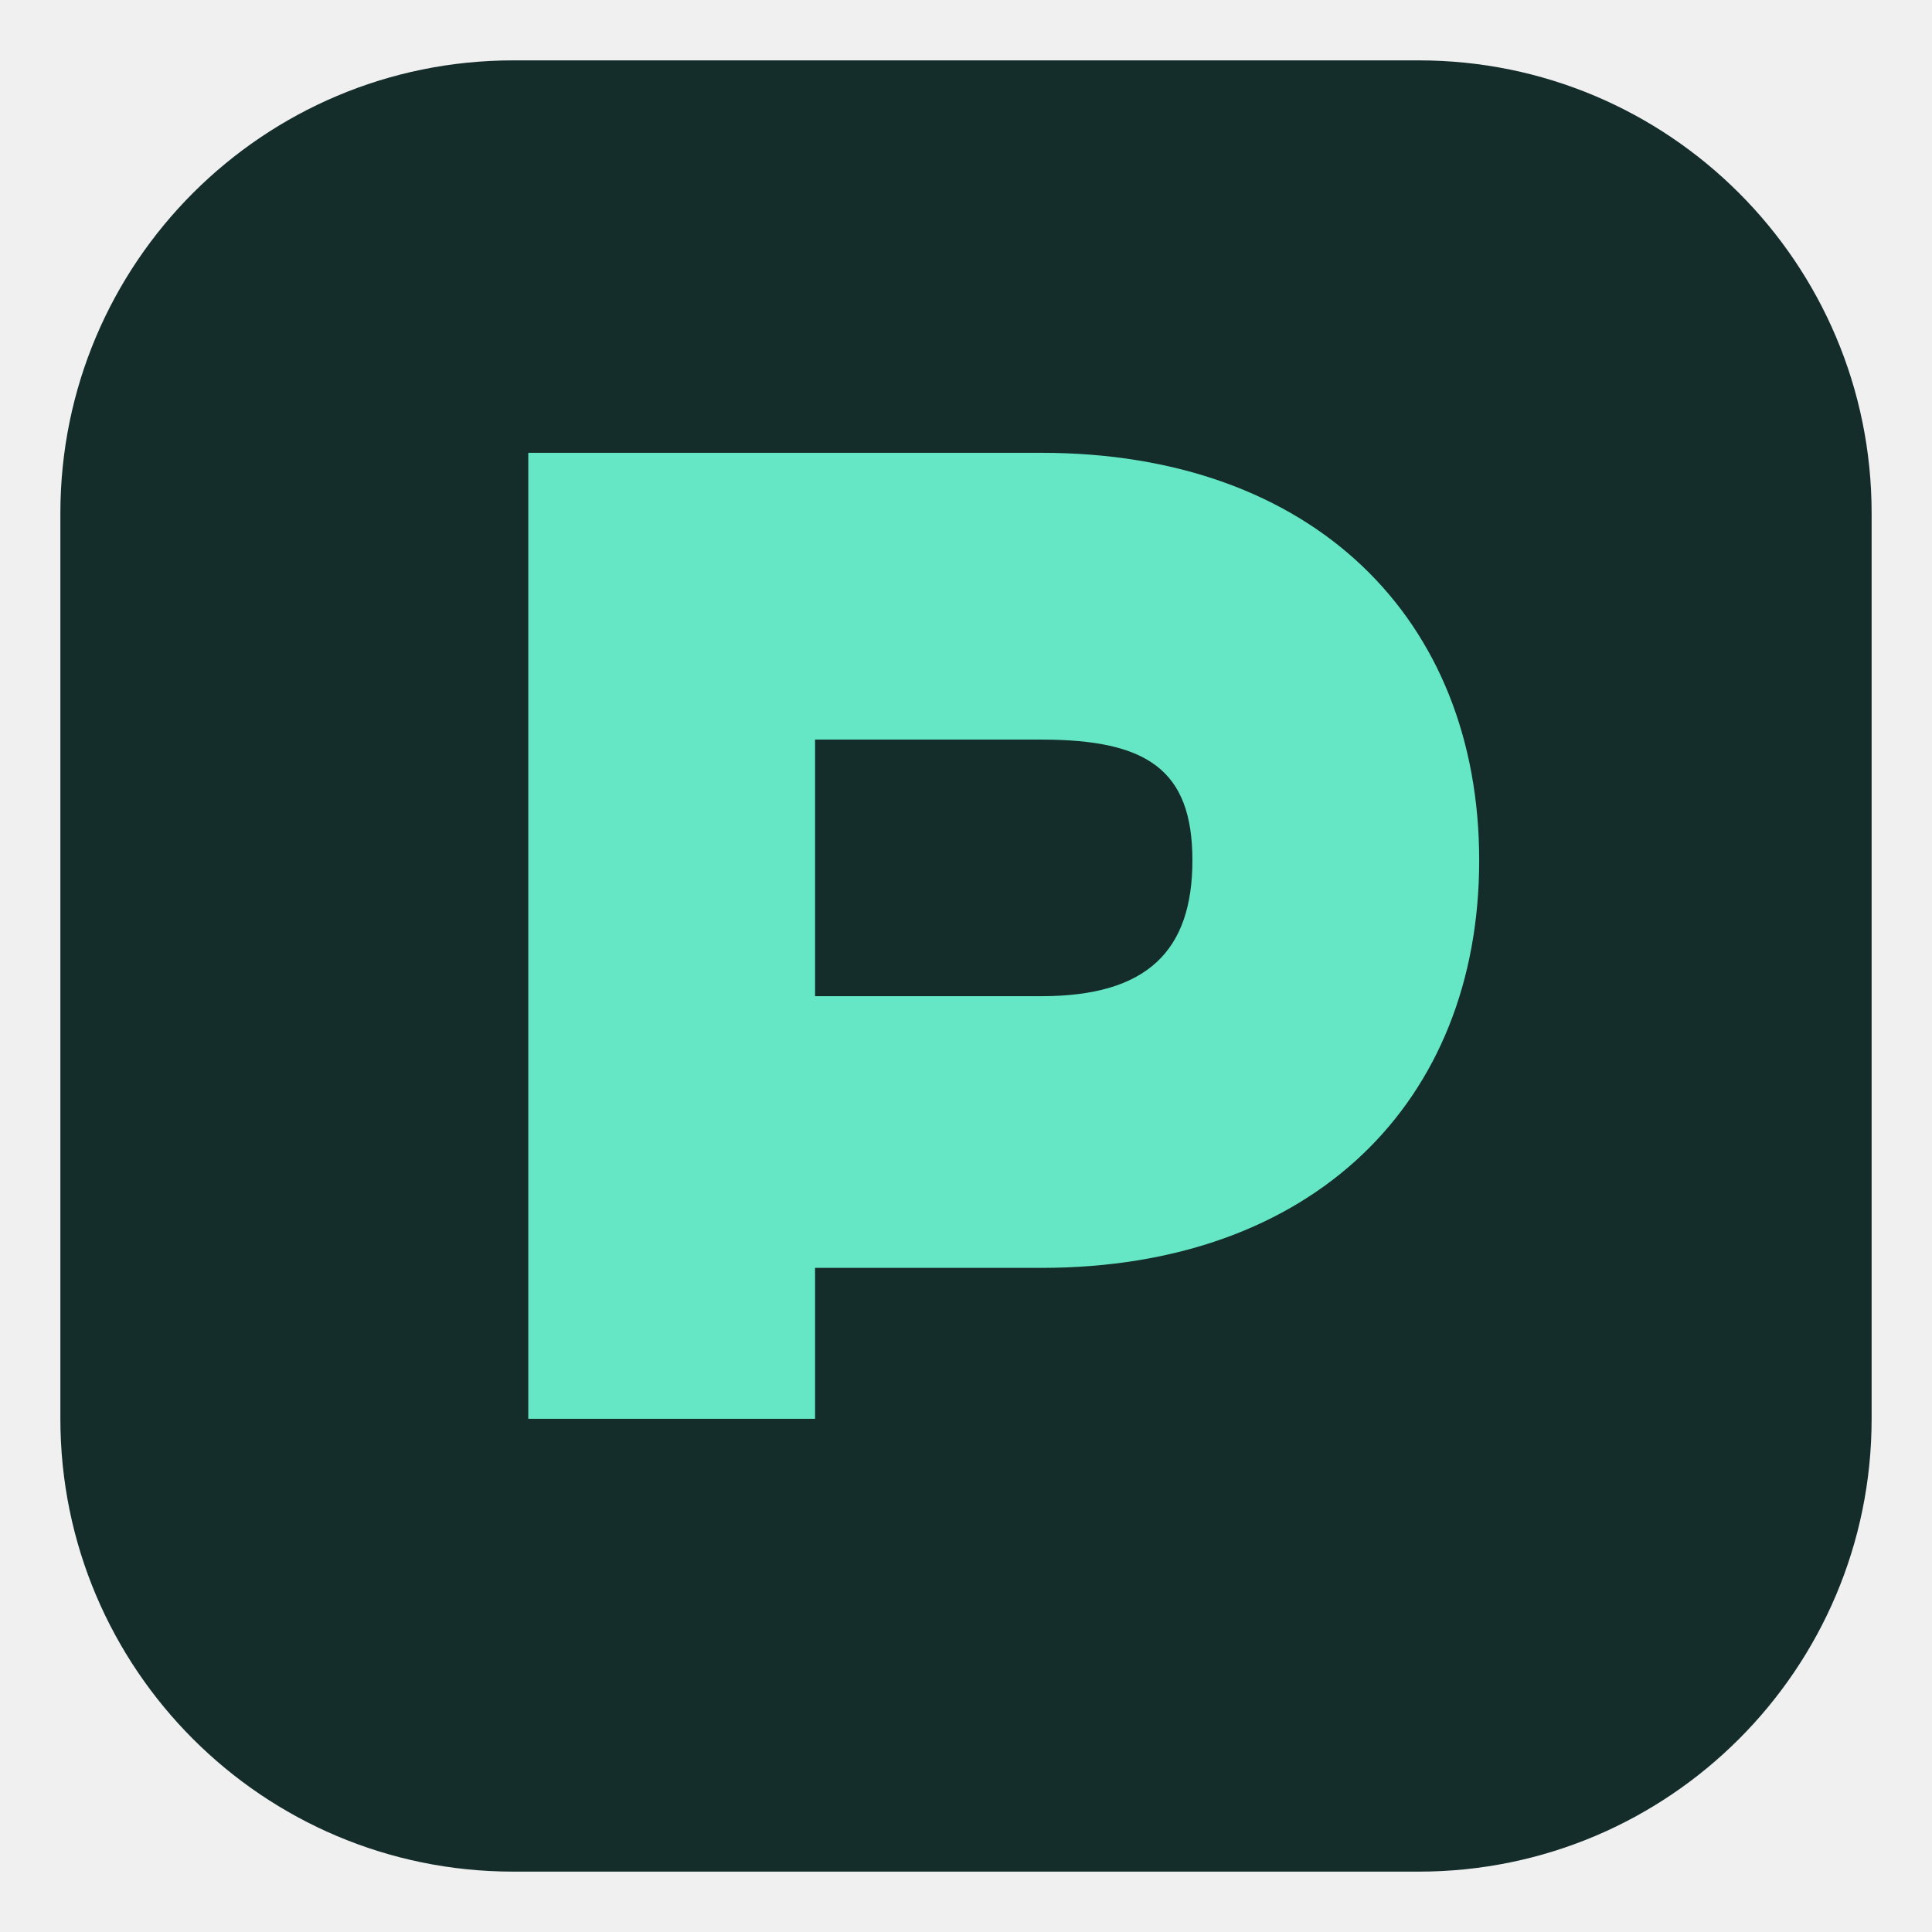
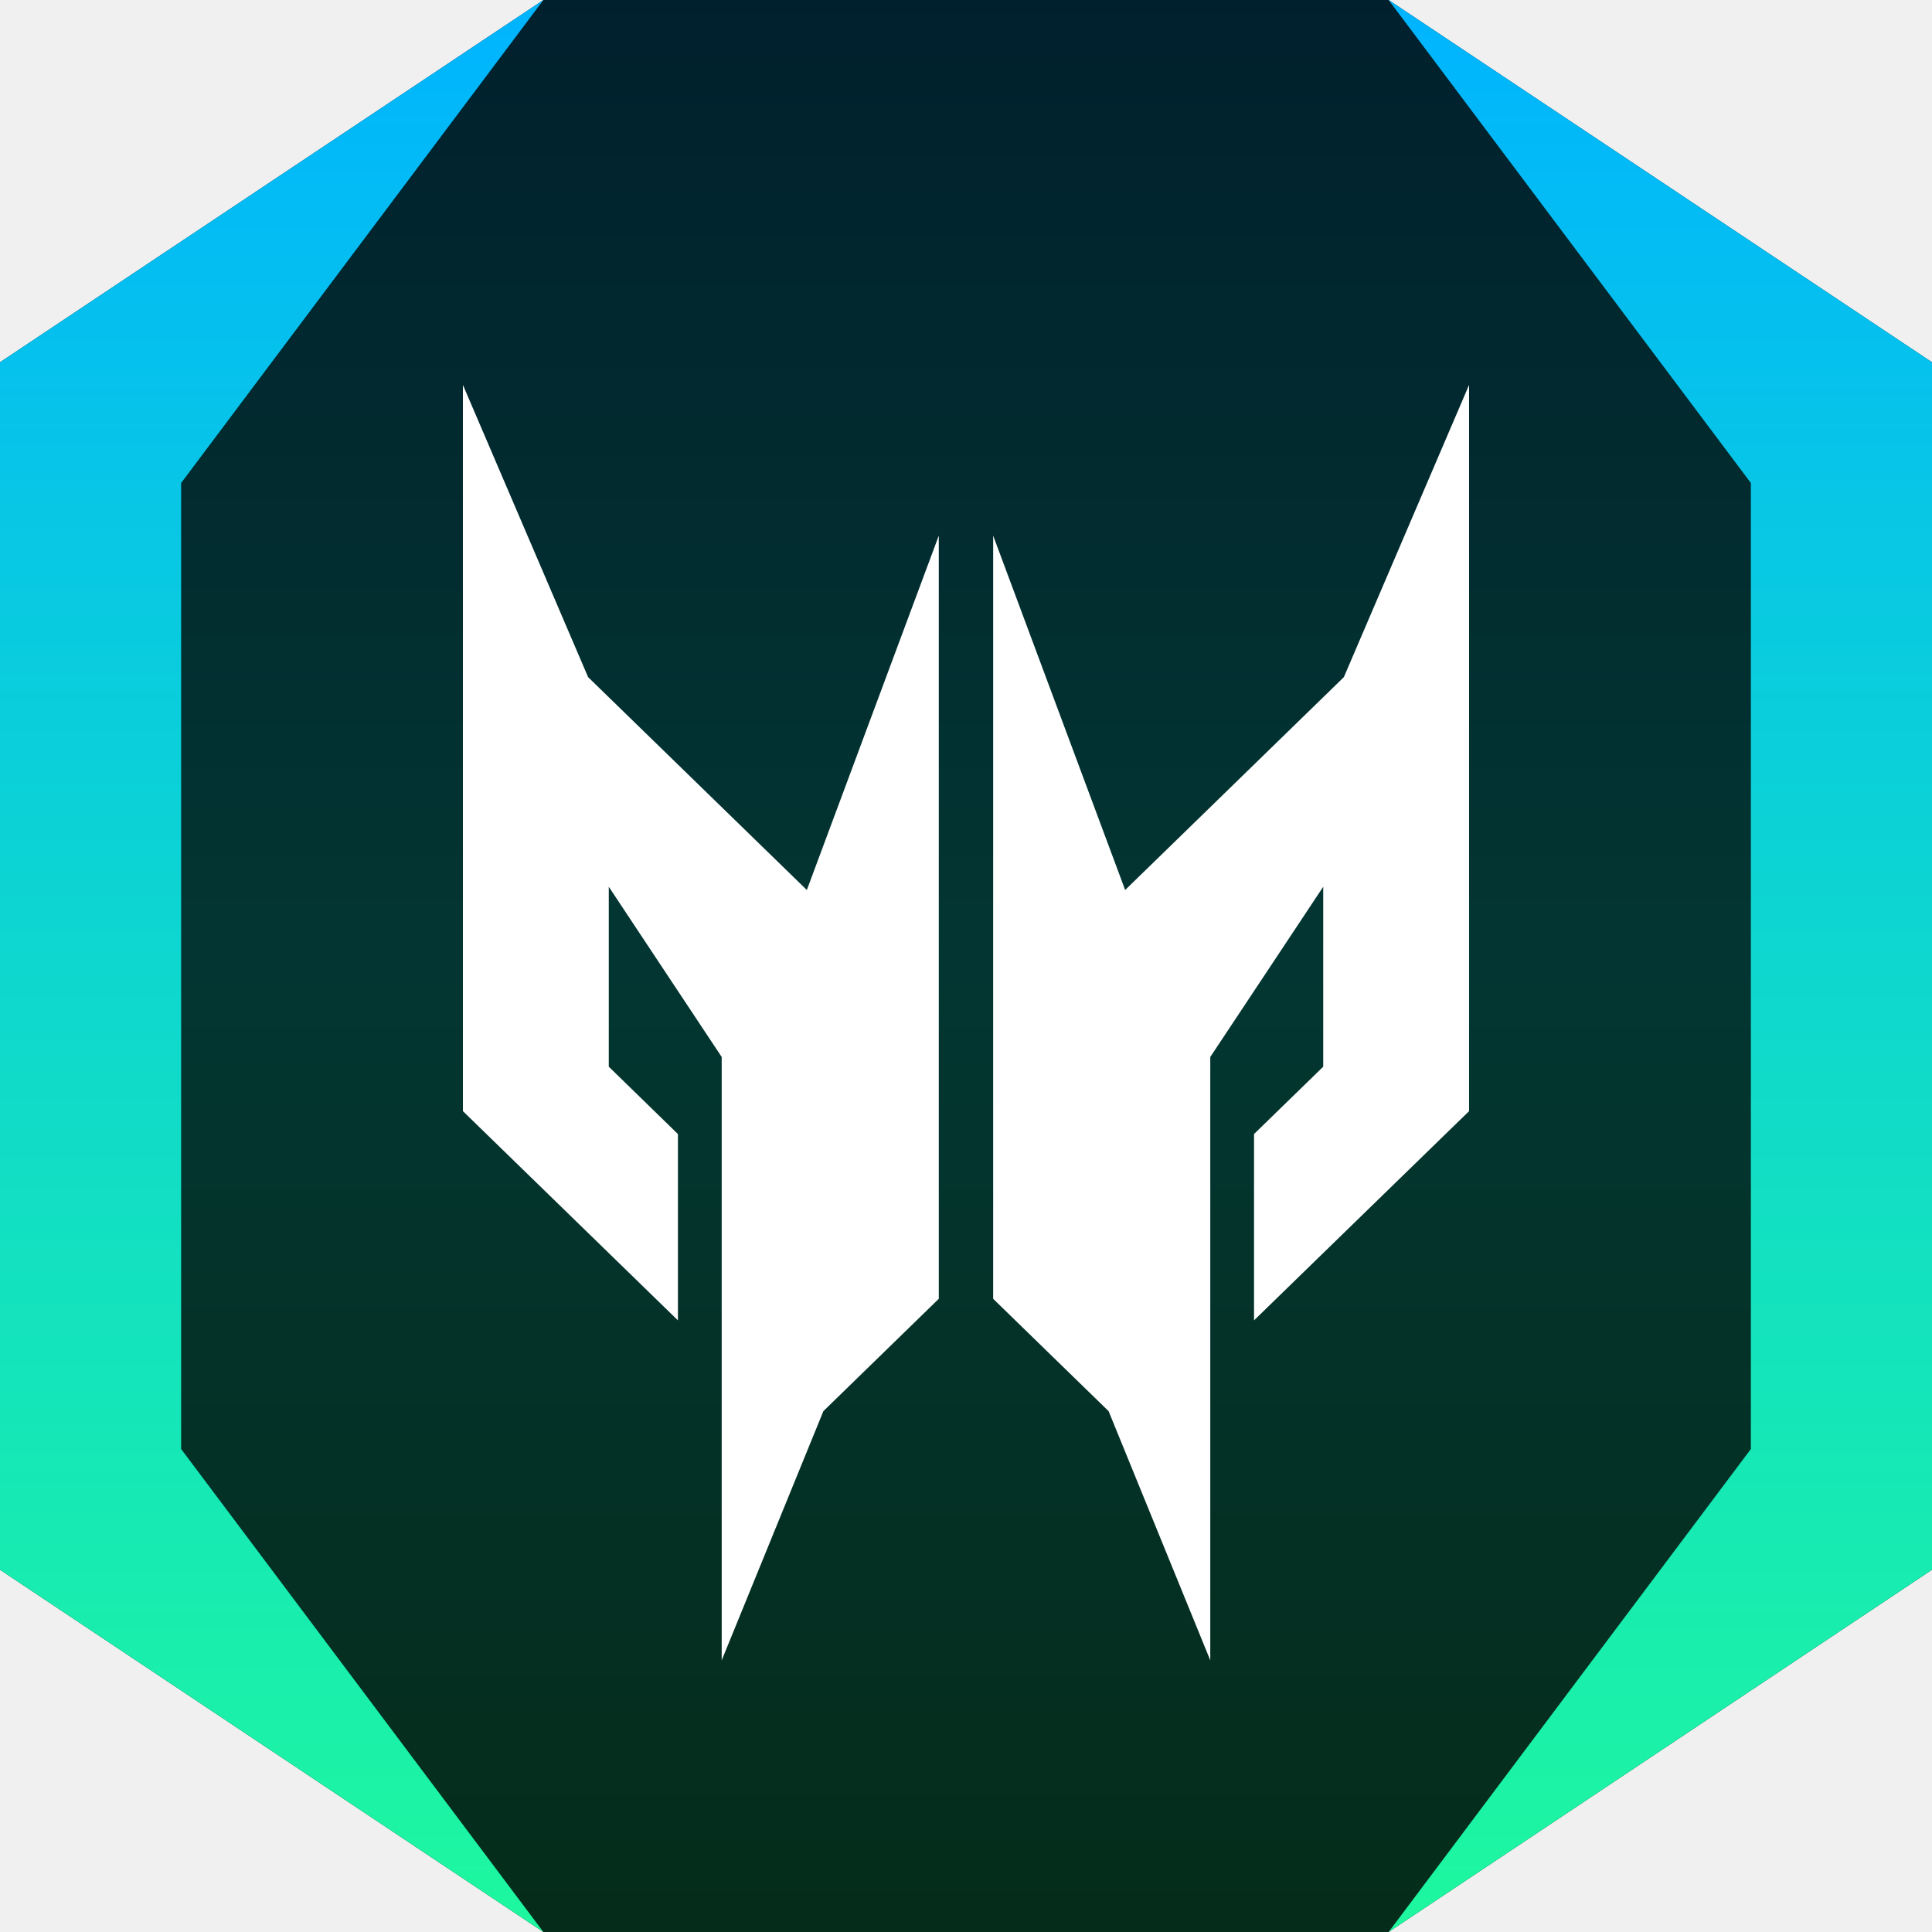
- <svg xmlns="http://www.w3.org/2000/svg" width="128" height="128" viewBox="0 0 128 128">
-   <rect x="4" y="4" width="120" height="120" rx="30" fill="#142d2a" />
-   <path d="M35 94V30h34c18 0 29 11 29 27S87 84 69 84H54v10zm19-45v17h15c7 0 10-3 10-9s-3-8-10-8z" fill="#65e7c5" />
+ <svg xmlns="http://www.w3.org/2000/svg" viewBox="0 0 512 512" width="100%" height="100%">
+   <defs>
+     <linearGradient id="shield-grad" x1="0%" y1="0%" x2="0%" y2="100%">
+       <stop offset="0%" stop-color="#00202d" />
+       <stop offset="50%" stop-color="#033632" />
+       <stop offset="100%" stop-color="#052c1a" />
+     </linearGradient>
+     <linearGradient id="bracket-grad" x1="0%" y1="0%" x2="0%" y2="100%">
+       <stop offset="0%" stop-color="#00b4ff" />
+       <stop offset="50%" stop-color="#0ed7cf" />
+       <stop offset="100%" stop-color="#1ef89e" />
+     </linearGradient>
+   </defs>
+   <polygon points="144,0 368,0 512,96 512,416 368,512 144,512 0,416 0,96" fill="url(#shield-grad)" />
+   <polygon points="144,0 0,96 0,416 144,512 48,384 48,128" fill="url(#bracket-grad)" />
+   <polygon points="368,0 512,96 512,416 368,512 464,384 464,128" fill="url(#bracket-grad)" />
+   <path d="M1101.992,249.009V454l-60.7,59.054V460.464l19.532-19.01V390.662l-31.882,48.05v170.3l-28.7-70.335-32.581-31.708V291.561l37.257,100.02,61.729-60.082Zm-284,0V454l60.689,59.054V460.464l-19.517-19.01V390.662l31.872,48.05v170.3l28.7-70.335,32.576-31.708V291.561l-37.244,100.02L853.33,331.5Z" transform="matrix(0.938889 0 0 0.938889 -645.3272 -131.7918)" fill="#ffffff" />
</svg>
